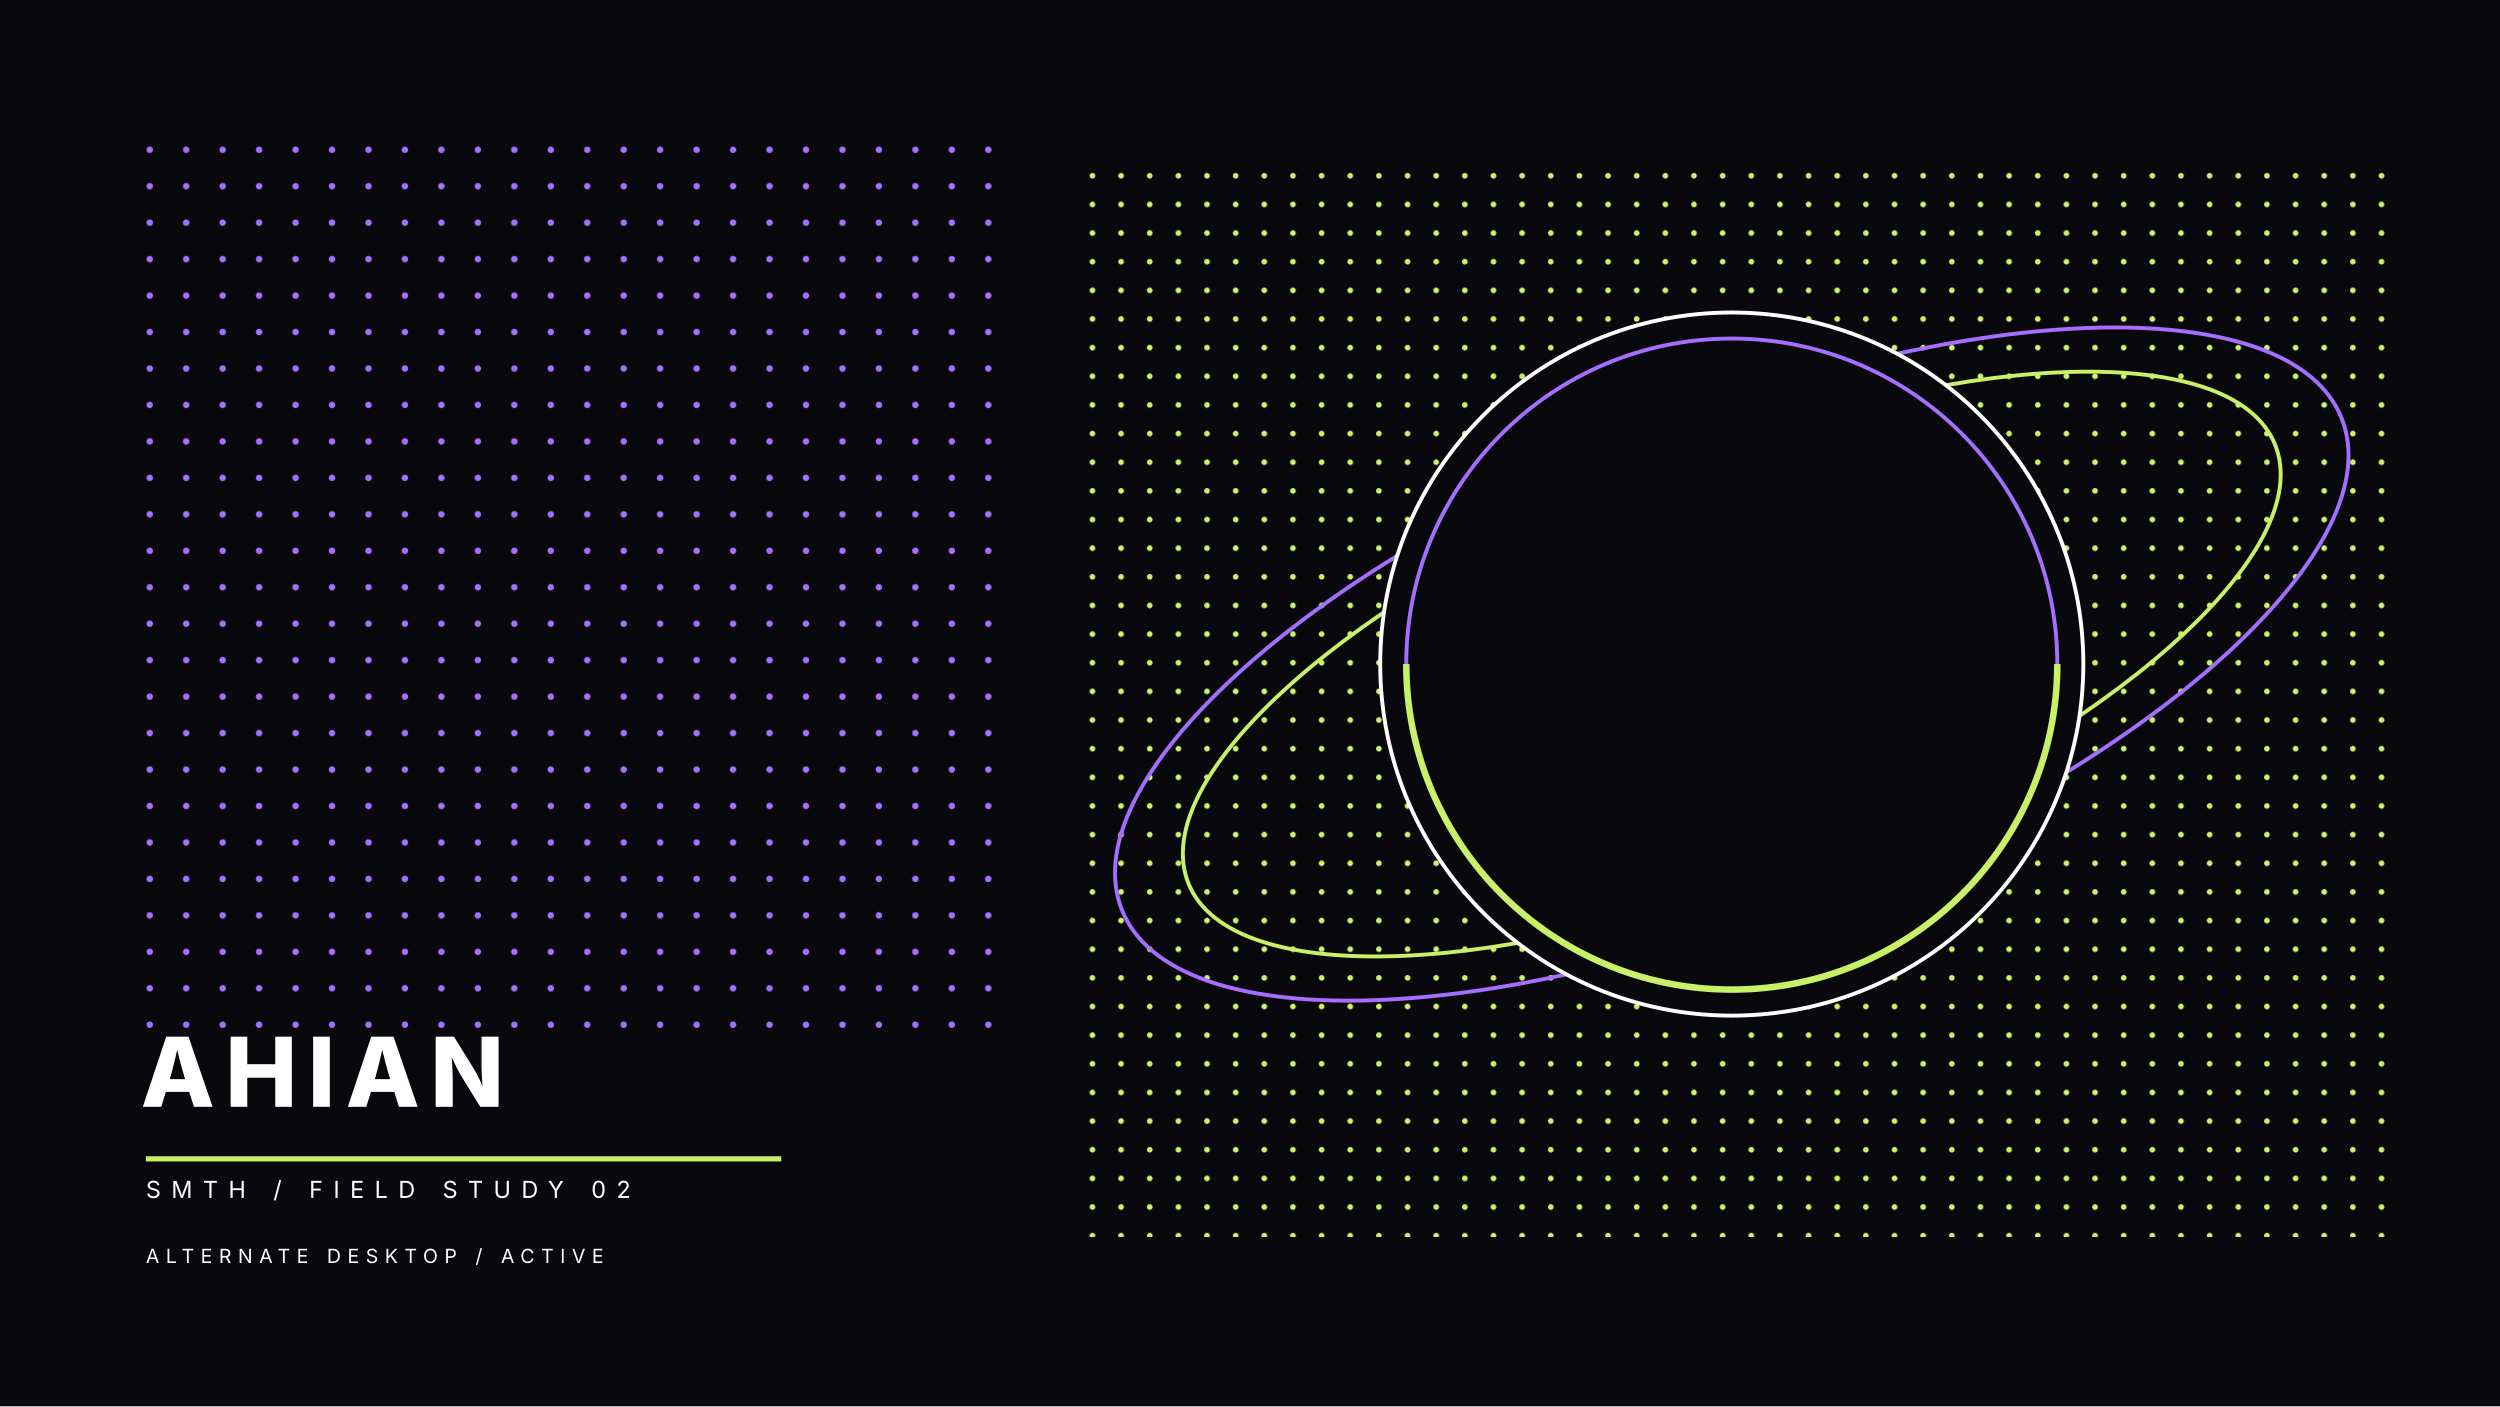
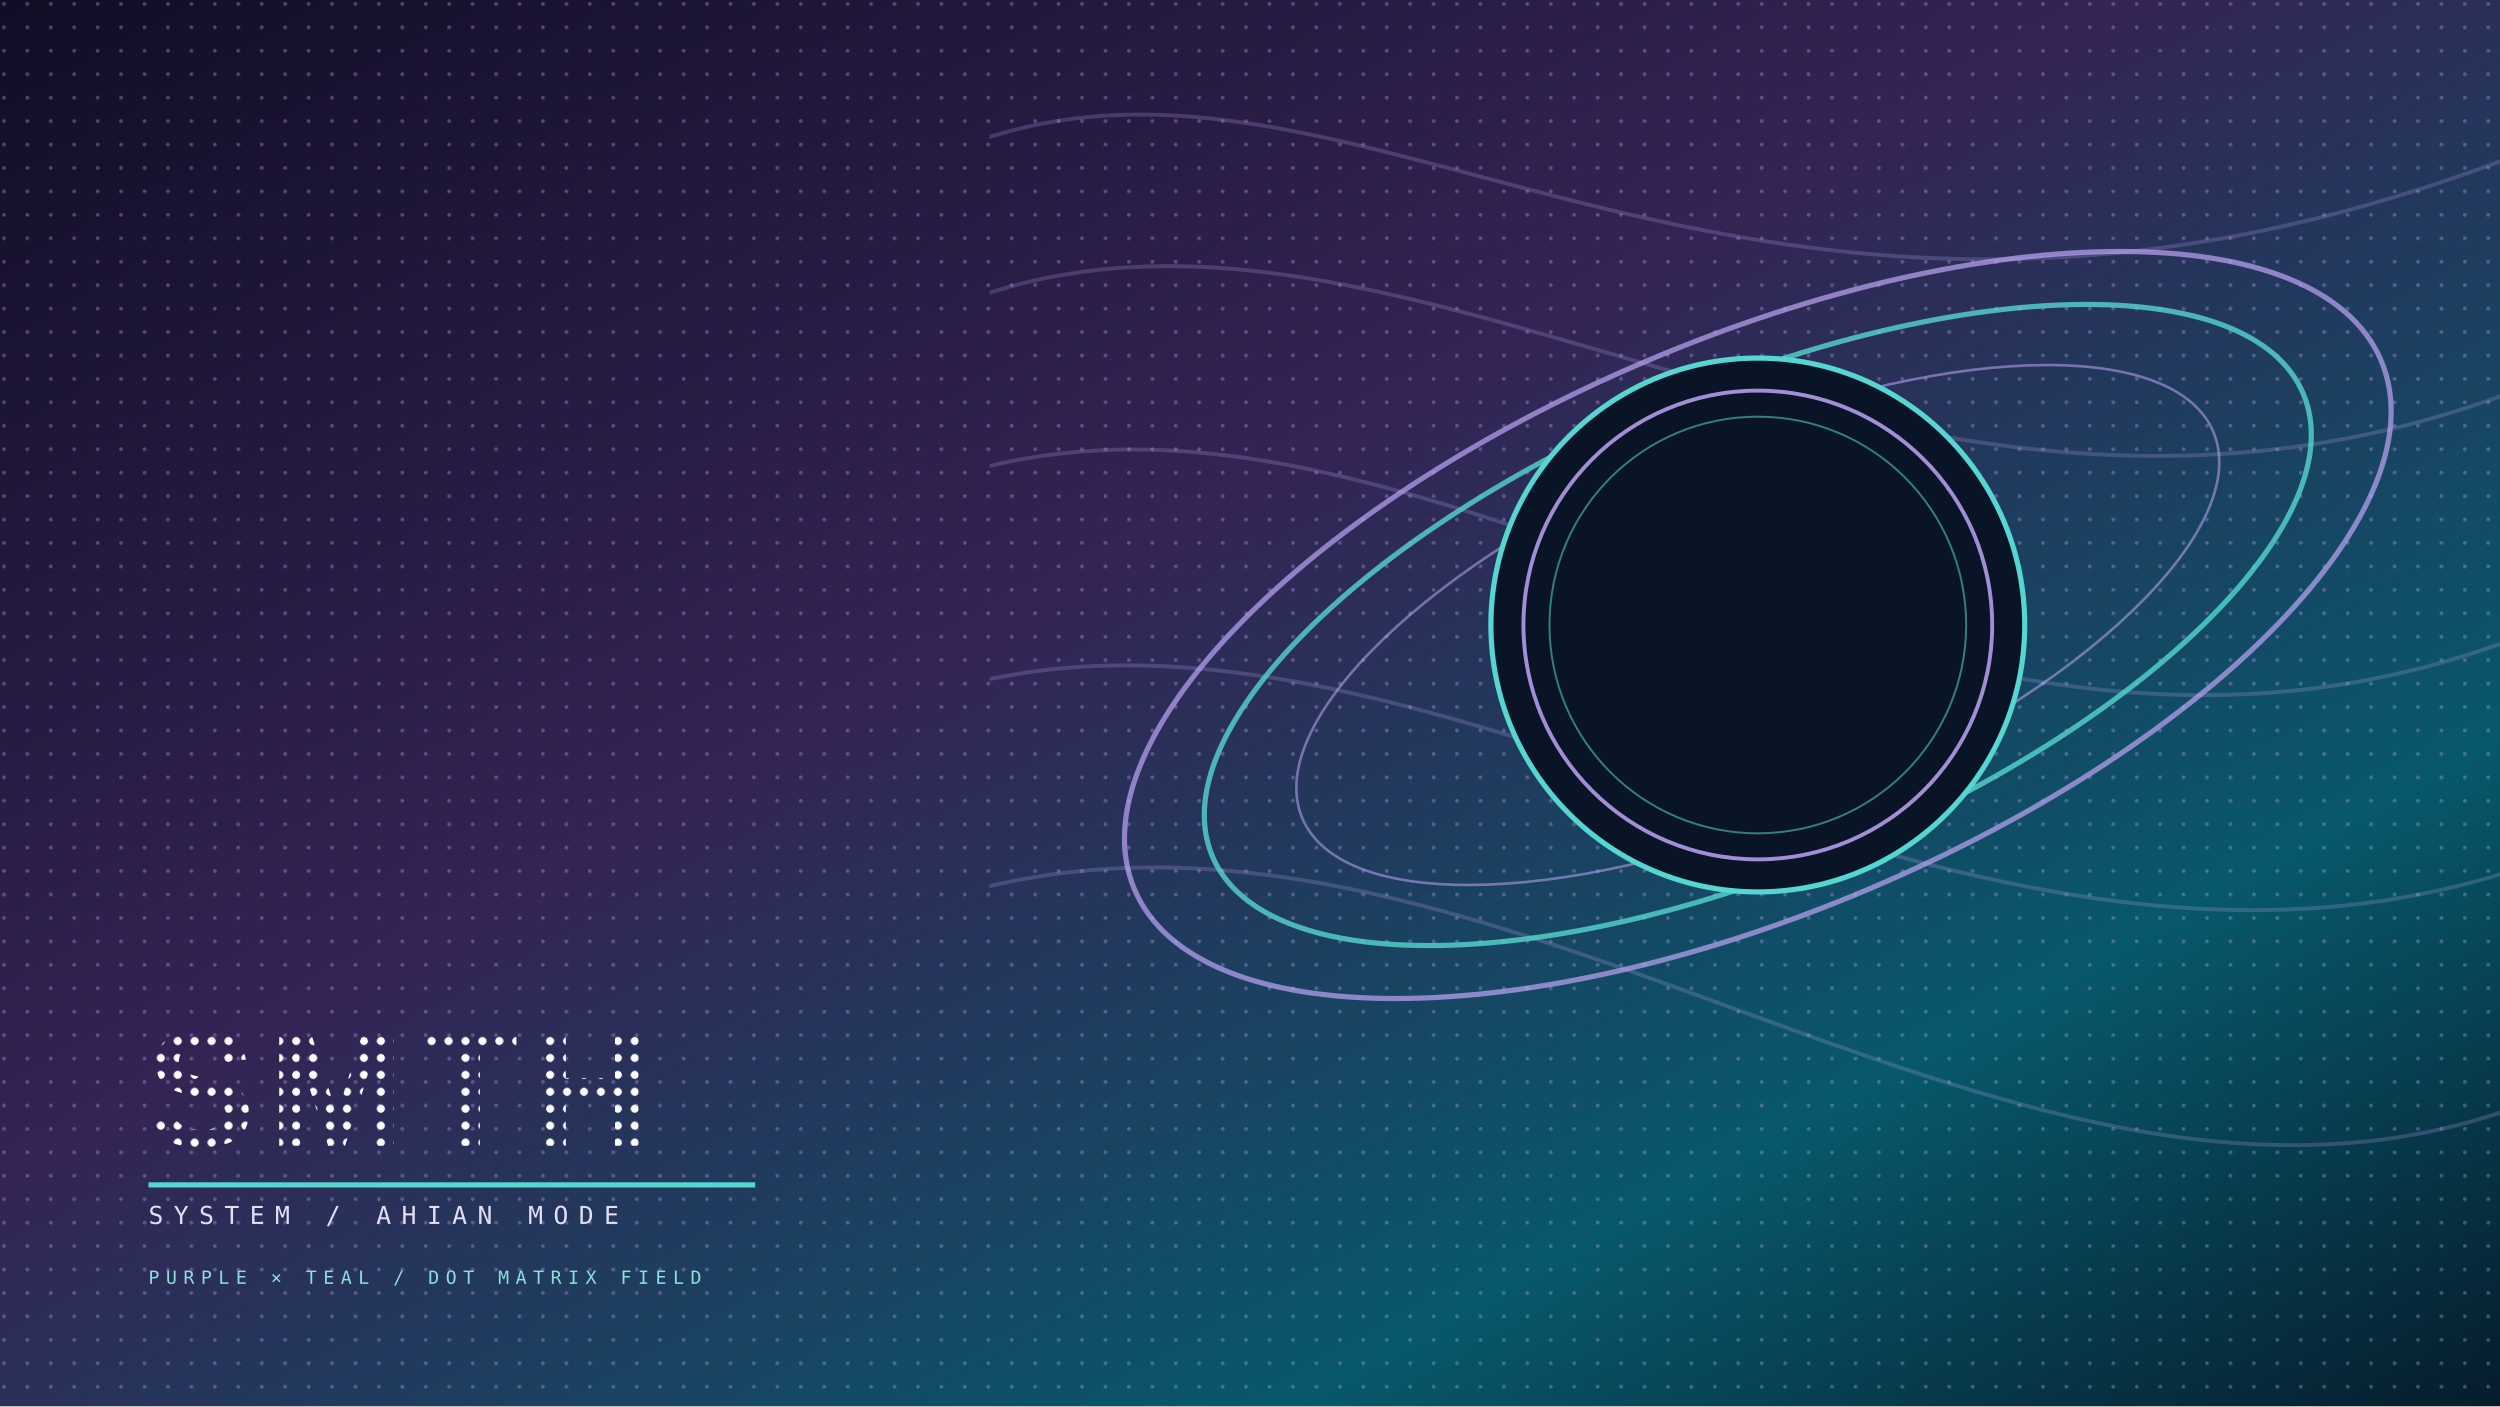
<svg xmlns="http://www.w3.org/2000/svg" viewBox="0 0 1920 1080">
  <defs>
-     <pattern id="violet-grid" width="28" height="28" patternUnits="userSpaceOnUse">
-       <circle cx="3" cy="3" r="2.5" fill="#A56EFF" />
+     <linearGradient id="bg" x1="0" y1="0" x2="1" y2="1">
+       <stop stop-color="#100d25" />
+       <stop offset=".42" stop-color="#342354" />
+       <stop offset=".76" stop-color="#07586b" />
+       <stop offset="1" stop-color="#061c2b" />
+     </linearGradient>
+     <pattern id="dots" width="18" height="18" patternUnits="userSpaceOnUse">
+       <circle cx="3" cy="3" r="1.5" fill="#b8a2e8" opacity=".35" />
    </pattern>
-     <pattern id="lime-grid" width="22" height="22" patternUnits="userSpaceOnUse">
-       <circle cx="3" cy="3" r="2.2" fill="#C8F169" />
+     <pattern id="letterDots" width="13" height="13" patternUnits="userSpaceOnUse">
+       <circle cx="6.5" cy="6.5" r="3.1" fill="#fff" />
    </pattern>
+     <mask id="word">
+       <rect width="100%" height="100%" fill="black" />
+       <text x="112" y="880" font-family="Arial,sans-serif" font-size="126" font-weight="900" letter-spacing="10" fill="white">SMTH</text>
+     </mask>
    <clipPath id="field">
-       <path d="M820 120H1840V950H820Z" />
+       <path d="M760 40H1920V1020H760Z" />
    </clipPath>
  </defs>
-   <rect width="1920" height="1080" fill="#09090D" />
-   <rect x="90" y="110" width="690" height="690" fill="url(#violet-grid)" />
-   <g clip-path="url(#field)">
-     <rect x="820" y="120" width="1020" height="830" fill="url(#lime-grid)" />
+   <rect width="1920" height="1080" fill="url(#bg)" />
+   <rect width="1920" height="1080" fill="url(#dots)" />
+   <g clip-path="url(#field)" fill="none">
+     <path d="M700 130C1030 -40 1320 380 1980 100M680 260C1050 50 1450 520 1980 280M650 400C1060 180 1460 710 1980 470M650 560C1050 360 1500 850 1980 650M650 720C1100 500 1550 1040 1980 830" stroke="#bca5f3" stroke-width="3" opacity=".23" />
+     <ellipse cx="1350" cy="480" rx="520" ry="220" transform="rotate(-23 1350 480)" stroke="#bca5f3" stroke-width="4" opacity=".7" />
+     <ellipse cx="1350" cy="480" rx="455" ry="185" transform="rotate(-23 1350 480)" stroke="#55d6d0" stroke-width="4" opacity=".8" />
+     <ellipse cx="1350" cy="480" rx="380" ry="145" transform="rotate(-23 1350 480)" stroke="#bca5f3" stroke-width="2" opacity=".55" />
  </g>
-   <g fill="none" stroke-width="3">
-     <ellipse cx="1330" cy="510" rx="505" ry="190" stroke="#A56EFF" transform="rotate(-22 1330 510)" />
-     <ellipse cx="1330" cy="510" rx="450" ry="160" stroke="#C8F169" transform="rotate(-22 1330 510)" />
-   </g>
-   <circle cx="1330" cy="510" r="270" fill="#09090D" stroke="#FFFFFF" stroke-width="3" />
-   <circle cx="1330" cy="510" r="250" fill="none" stroke="#A56EFF" stroke-width="3" />
-   <path d="M1080 510a250 250 0 0 0 500 0" fill="none" stroke="#C8F169" stroke-width="5" />
-   <g fill="#FFFFFF" font-family="Inter,Arial,sans-serif">
-     <text x="112" y="920" font-size="18" letter-spacing="8">SMTH / FIELD STUDY 02</text>
-     <text x="108" y="850" font-size="74" font-weight="800" letter-spacing="8">AHIAN</text>
-     <text x="112" y="970" font-size="15" letter-spacing="5">ALTERNATE DESKTOP / ACTIVE</text>
-   </g>
-   <path d="M112 890H600" stroke="#C8F169" stroke-width="4" />
+   <circle cx="1350" cy="480" r="205" fill="#091526" stroke="#55d6d0" stroke-width="4" />
+   <circle cx="1350" cy="480" r="180" fill="none" stroke="#bca5f3" stroke-width="3" opacity=".85" />
+   <circle cx="1350" cy="480" r="160" fill="none" stroke="#55d6d0" stroke-width="1.5" opacity=".55" />
+   <rect x="0" y="0" width="900" height="1080" fill="url(#letterDots)" mask="url(#word)" />
+   <text x="114" y="940" fill="#e4def5" font-family="monospace" font-size="19" letter-spacing="8">SYSTEM / AHIAN MODE</text>
+   <text x="114" y="986" fill="#8fdedb" font-family="monospace" font-size="14" letter-spacing="5">PURPLE × TEAL / DOT MATRIX FIELD</text>
+   <path d="M114 910H580" stroke="#55d6d0" stroke-width="4" />
</svg>
